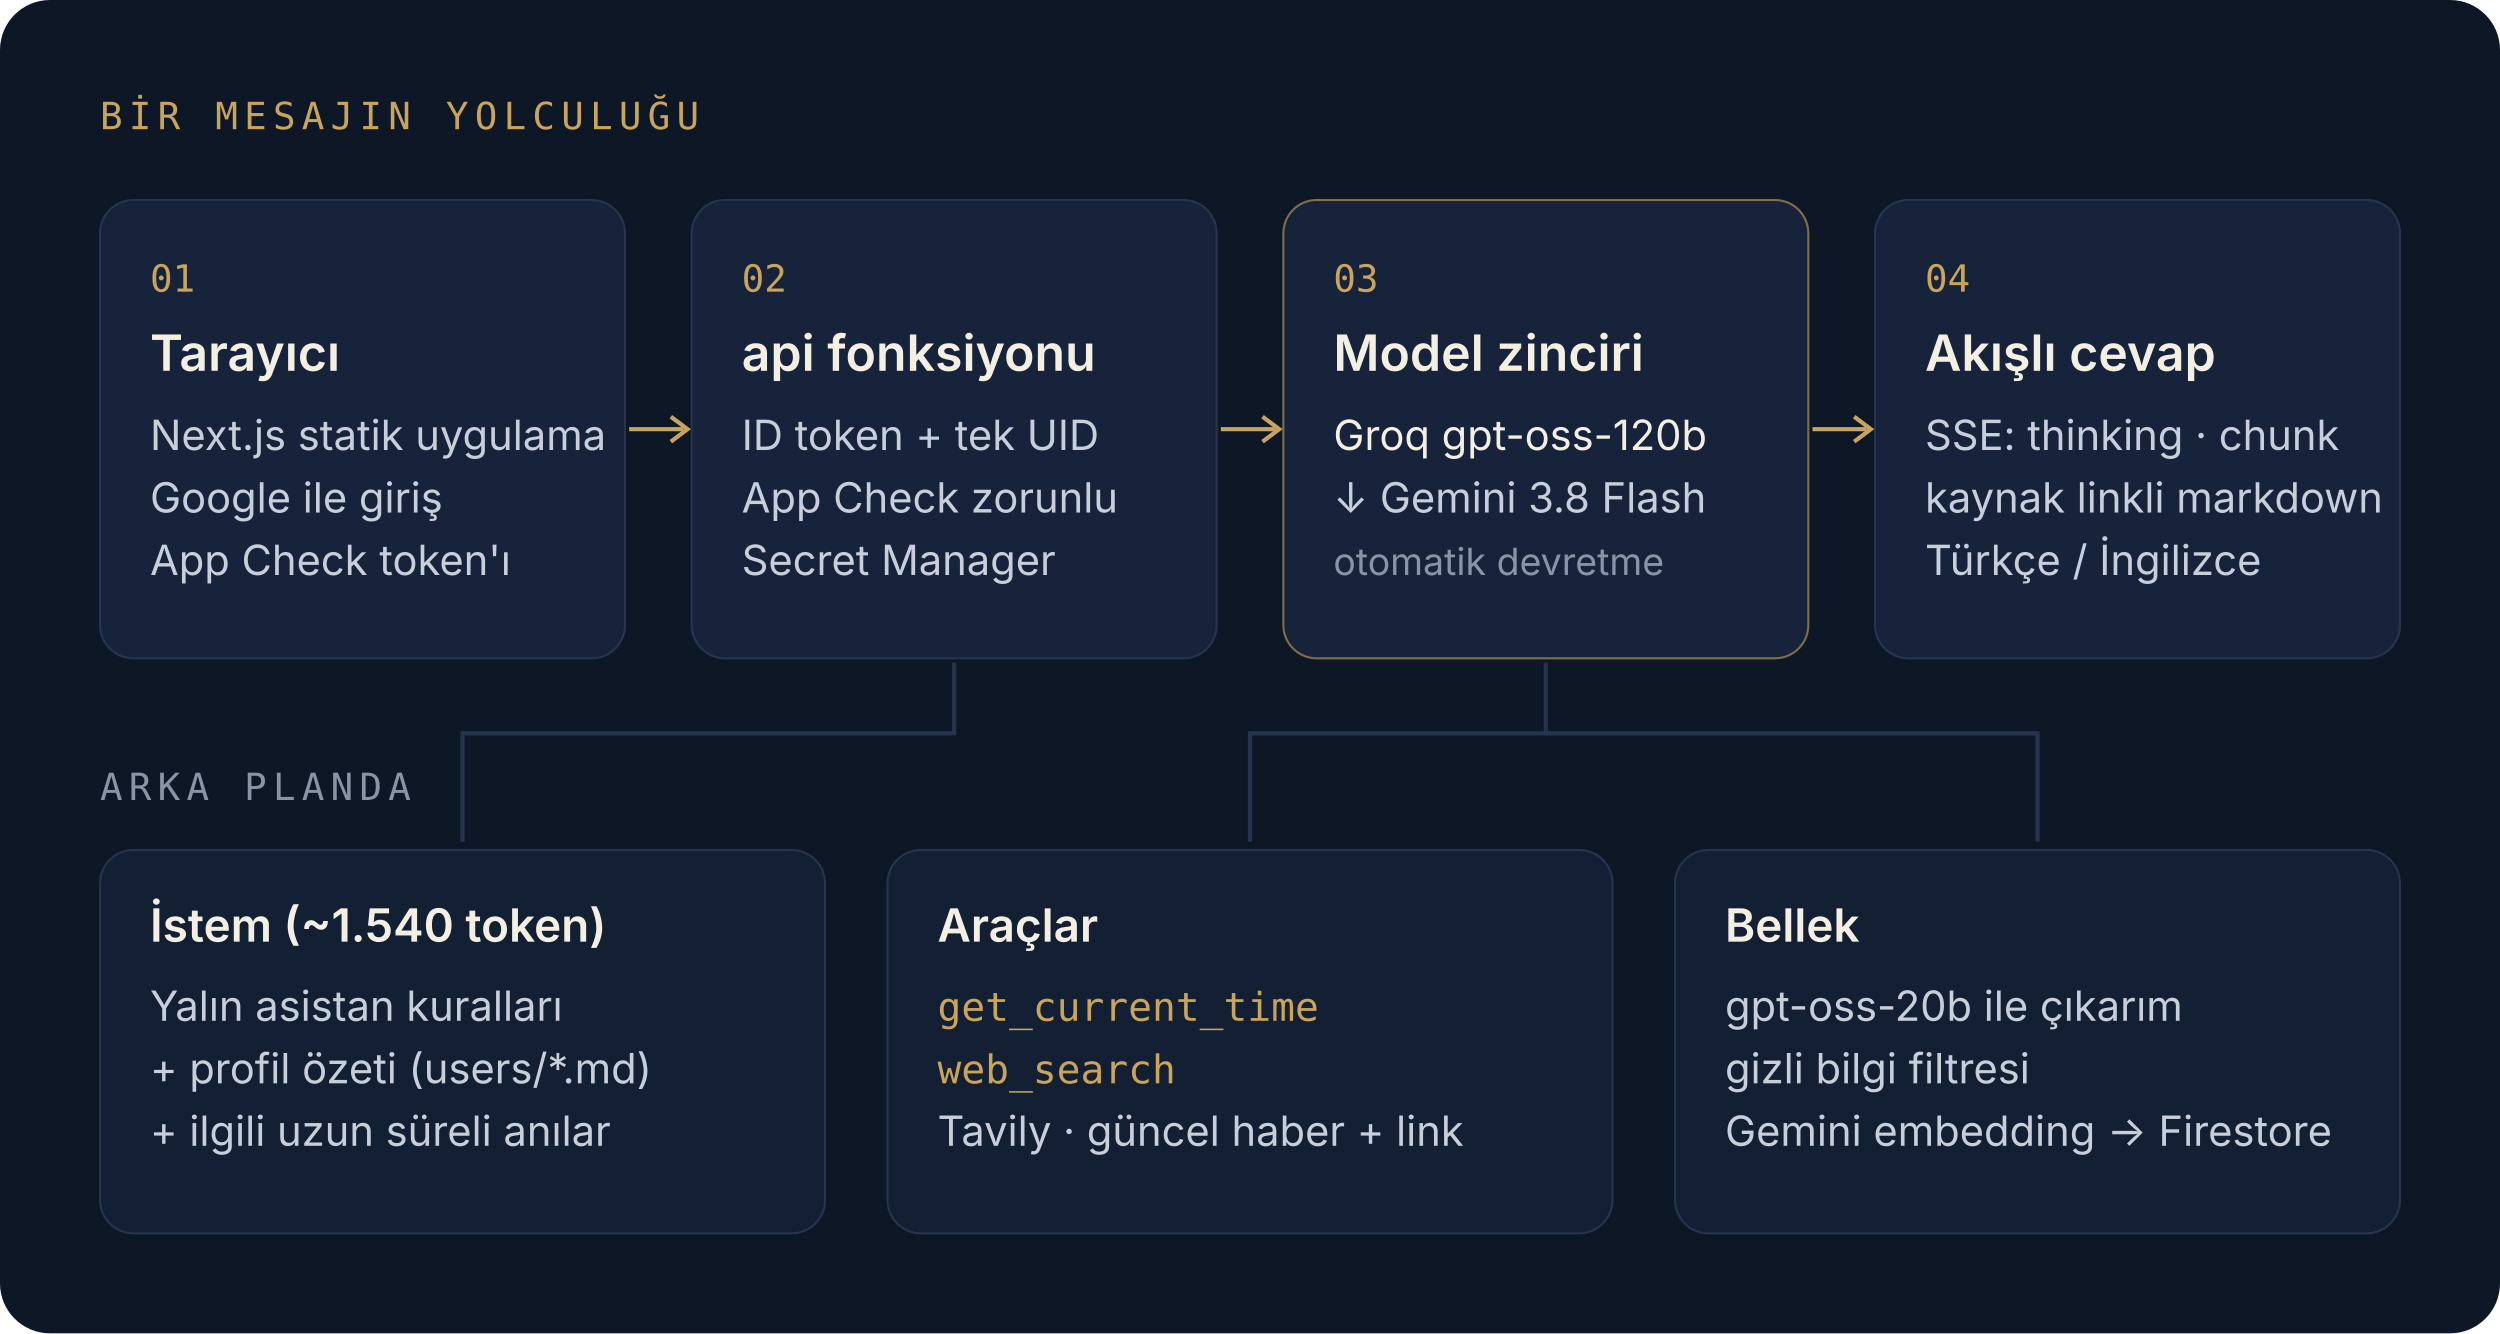
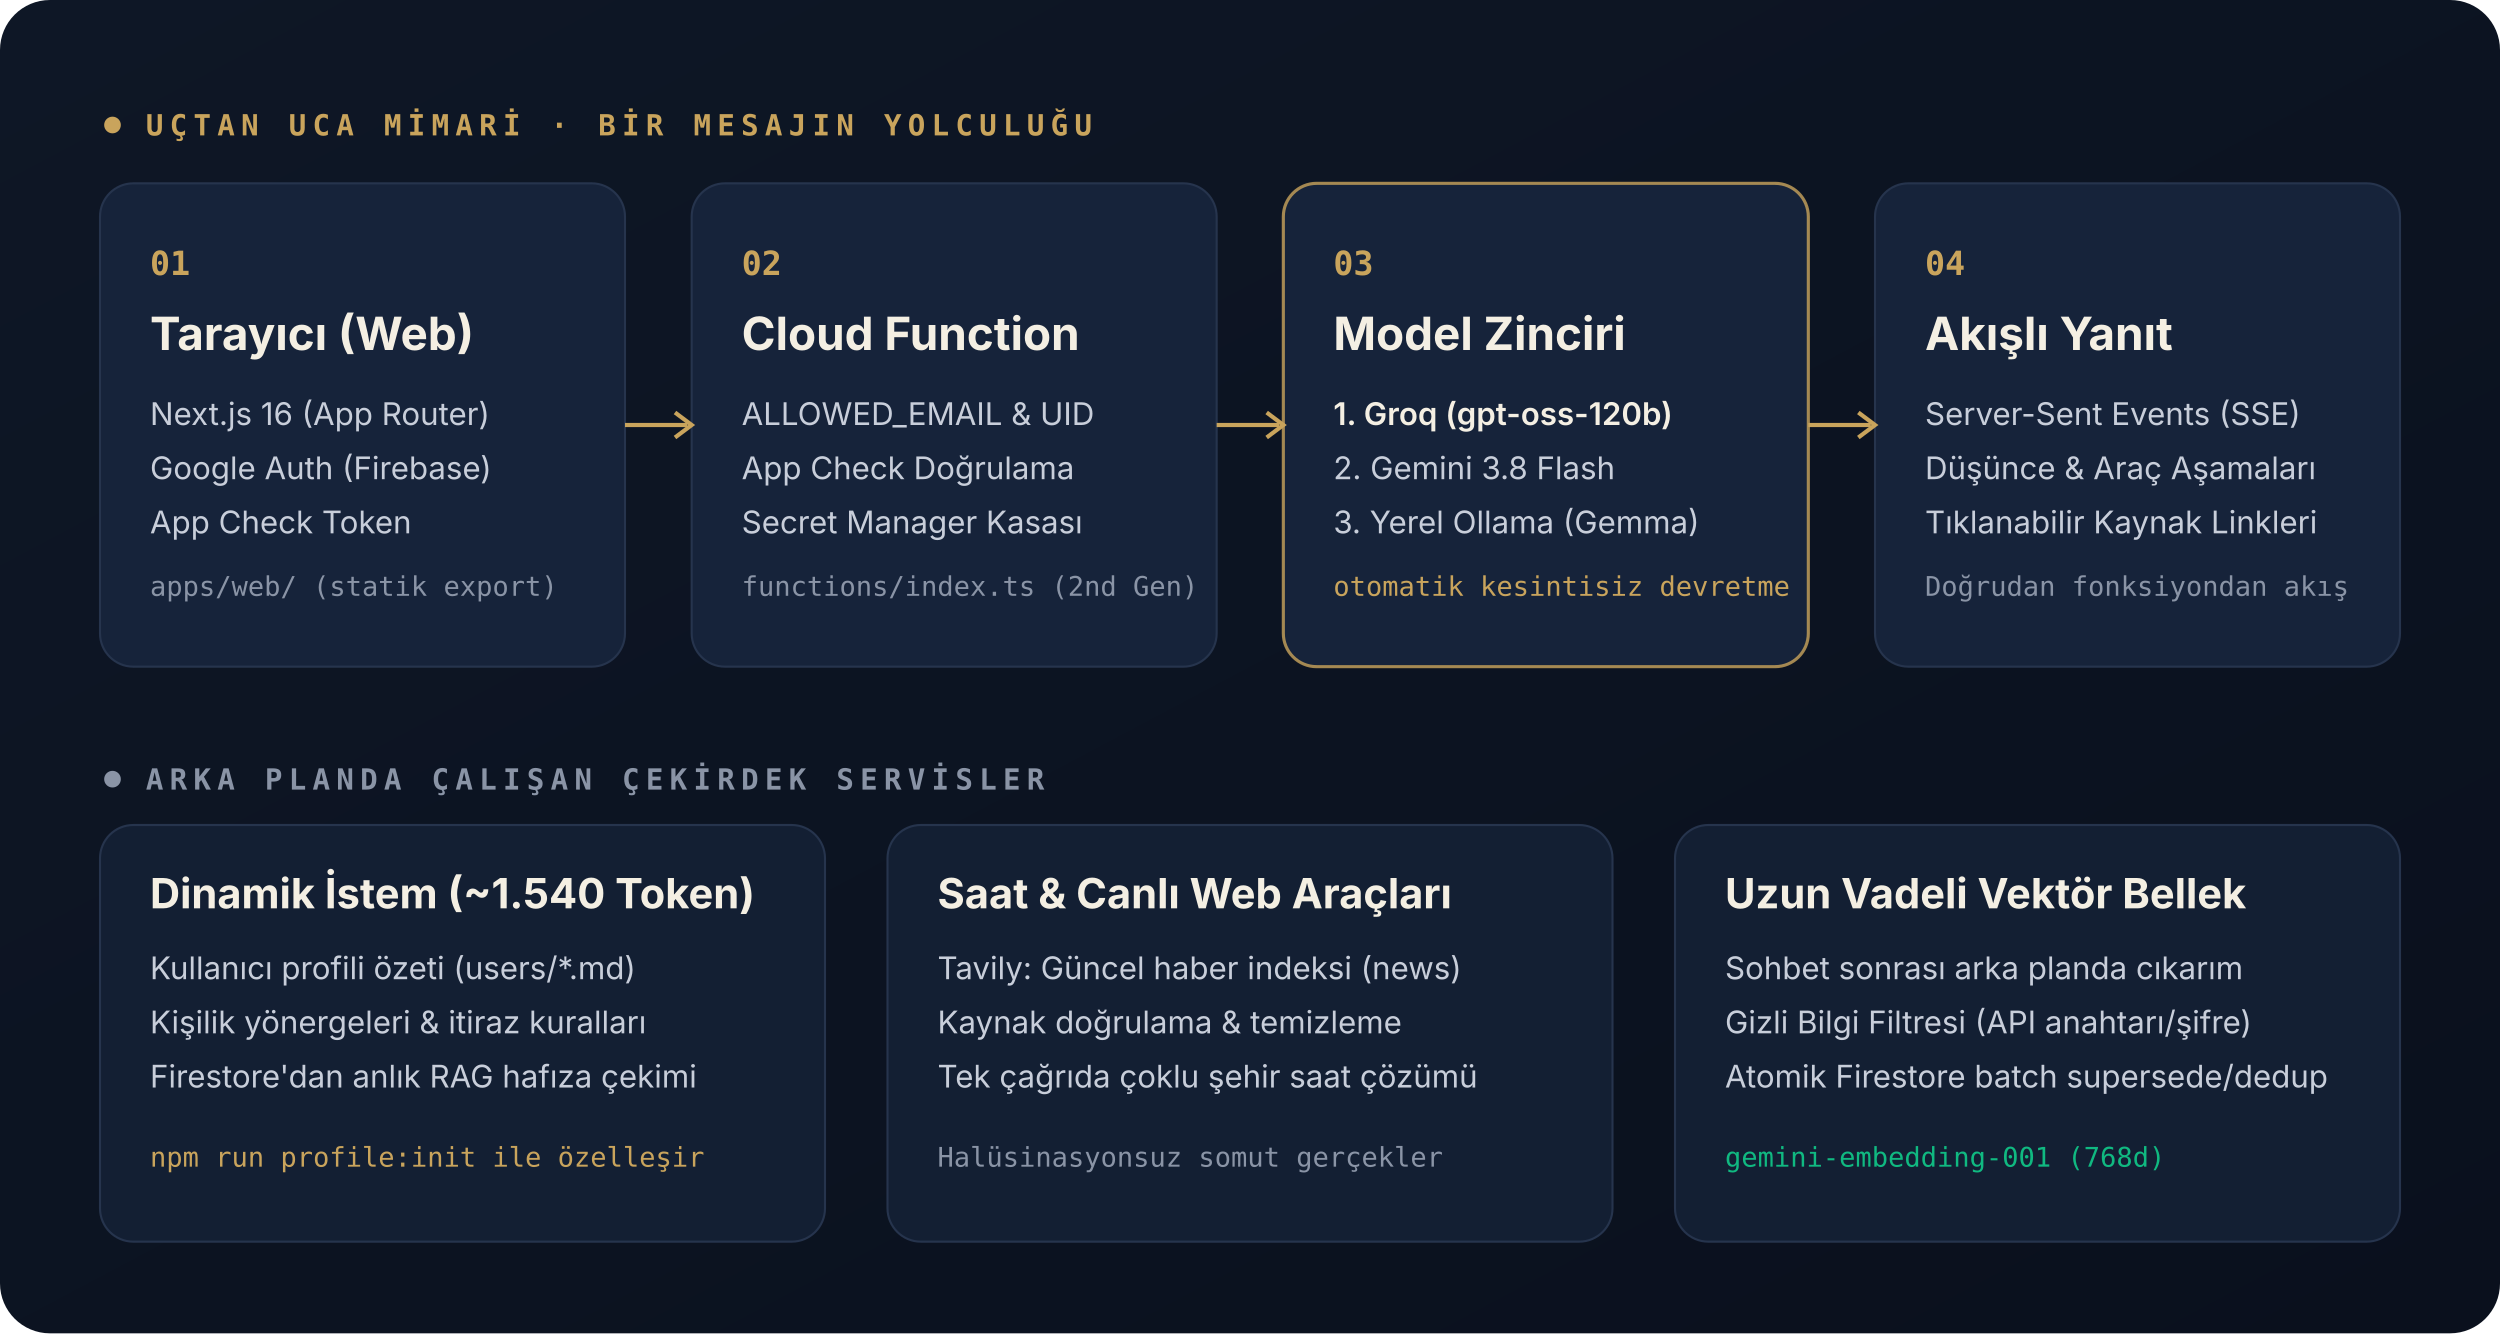
<svg xmlns="http://www.w3.org/2000/svg" width="1200" height="640" viewBox="0 0 1200 640" role="img" aria-labelledby="arch-title arch-desc">
-   <rect width="1200" height="640" rx="24" fill="#0E1726" />
-   <text x="48" y="62" font-family="ui-monospace, SFMono-Regular, Menlo, monospace" font-size="18" letter-spacing="3" fill="#C9A45C">BİR MESAJIN YOLCULUĞU</text>
+   <defs>
+     <linearGradient id="archBg" x1="0%" y1="0%" x2="100%" y2="100%">
+       <stop offset="0%" stop-color="#0E1726" />
+       <stop offset="100%" stop-color="#0A101D" />
+     </linearGradient>
+   </defs>
+   <rect width="1200" height="640" rx="24" fill="url(#archBg)" />
+   <g transform="translate(48 54)">
+     <circle cx="6" cy="6" r="4" fill="#C9A45C" />
+     <text x="22" y="11" font-family="ui-monospace, SFMono-Regular, Menlo, monospace" font-size="14" font-weight="600" letter-spacing="3" fill="#C9A45C">UÇTAN UCA MİMARİ · BİR MESAJIN YOLCULUĞU</text>
+   </g>
  <g id="request-path" font-family="-apple-system, BlinkMacSystemFont, 'Segoe UI', sans-serif">
-     <g transform="translate(48 96)">
-       <rect width="252" height="220" rx="16" fill="#16233A" stroke="#26344D" />
-       <text x="24" y="44" font-family="ui-monospace, SFMono-Regular, Menlo, monospace" font-size="18" fill="#C9A45C">01</text>
-       <text x="24" y="82" font-size="24" font-weight="600" fill="#F4EFE3">Tarayıcı</text>
-       <text x="24" y="120" font-size="20" fill="#C8CEDA">Next.js statik uygulama</text>
-       <text x="24" y="150" font-size="20" fill="#C8CEDA">Google ile giriş</text>
-       <text x="24" y="180" font-size="20" fill="#C8CEDA">App Check token'ı</text>
+     <g transform="translate(48 88)">
+       <rect width="252" height="232" rx="16" fill="#16233A" stroke="#26344D" />
+       <text x="24" y="44" font-family="ui-monospace, SFMono-Regular, Menlo, monospace" font-size="16" font-weight="700" fill="#C9A45C">01</text>
+       <text x="24" y="80" font-size="22" font-weight="700" fill="#F4EFE3">Tarayıcı (Web)</text>
+       <text x="24" y="116" font-size="15" fill="#C8CEDA">Next.js 16 (App Router)</text>
+       <text x="24" y="142" font-size="15" fill="#C8CEDA">Google Auth (Firebase)</text>
+       <text x="24" y="168" font-size="15" fill="#C8CEDA">App Check Token</text>
+       <text x="24" y="198" font-family="ui-monospace, SFMono-Regular, Menlo, monospace" font-size="13" fill="#8A94A6">apps/web/ (statik export)</text>
    </g>
-     <g transform="translate(332 96)">
-       <rect width="252" height="220" rx="16" fill="#16233A" stroke="#26344D" />
-       <text x="24" y="44" font-family="ui-monospace, SFMono-Regular, Menlo, monospace" font-size="18" fill="#C9A45C">02</text>
-       <text x="24" y="82" font-size="24" font-weight="600" fill="#F4EFE3">api fonksiyonu</text>
-       <text x="24" y="120" font-size="20" fill="#C8CEDA">ID token + tek UID</text>
-       <text x="24" y="150" font-size="20" fill="#C8CEDA">App Check zorunlu</text>
-       <text x="24" y="180" font-size="20" fill="#C8CEDA">Secret Manager</text>
+     <g transform="translate(332 88)">
+       <rect width="252" height="232" rx="16" fill="#16233A" stroke="#26344D" />
+       <text x="24" y="44" font-family="ui-monospace, SFMono-Regular, Menlo, monospace" font-size="16" font-weight="700" fill="#C9A45C">02</text>
+       <text x="24" y="80" font-size="22" font-weight="700" fill="#F4EFE3">Cloud Function</text>
+       <text x="24" y="116" font-size="15" fill="#C8CEDA">ALLOWED_EMAIL &amp; UID</text>
+       <text x="24" y="142" font-size="15" fill="#C8CEDA">App Check Doğrulama</text>
+       <text x="24" y="168" font-size="15" fill="#C8CEDA">Secret Manager Kasası</text>
+       <text x="24" y="198" font-family="ui-monospace, SFMono-Regular, Menlo, monospace" font-size="13" fill="#8A94A6">functions/index.ts (2nd Gen)</text>
    </g>
-     <g transform="translate(616 96)">
-       <rect width="252" height="220" rx="16" fill="#16233A" stroke="#C9A45C" stroke-opacity="0.6" />
-       <text x="24" y="44" font-family="ui-monospace, SFMono-Regular, Menlo, monospace" font-size="18" fill="#C9A45C">03</text>
-       <text x="24" y="82" font-size="24" font-weight="600" fill="#F4EFE3">Model zinciri</text>
-       <text x="24" y="120" font-size="20" fill="#F4EFE3">Groq gpt-oss-120b</text>
-       <text x="24" y="150" font-size="20" fill="#C8CEDA">↓ Gemini 3.8 Flash</text>
-       <text x="24" y="180" font-size="18" fill="#8A94A6">otomatik devretme</text>
+     <g transform="translate(616 88)">
+       <rect width="252" height="232" rx="16" fill="#16233A" stroke="#C9A45C" stroke-width="1.5" stroke-opacity="0.8" />
+       <text x="24" y="44" font-family="ui-monospace, SFMono-Regular, Menlo, monospace" font-size="16" font-weight="700" fill="#C9A45C">03</text>
+       <text x="24" y="80" font-size="22" font-weight="700" fill="#F4EFE3">Model Zinciri</text>
+       <text x="24" y="116" font-size="15" font-weight="600" fill="#F4EFE3">1. Groq (gpt-oss-120b)</text>
+       <text x="24" y="142" font-size="15" fill="#C8CEDA">2. Gemini 3.8 Flash</text>
+       <text x="24" y="168" font-size="15" fill="#C8CEDA">3. Yerel Ollama (Gemma)</text>
+       <text x="24" y="198" font-family="ui-monospace, SFMono-Regular, Menlo, monospace" font-size="13" fill="#C9A45C">otomatik kesintisiz devretme</text>
    </g>
-     <g transform="translate(900 96)">
-       <rect width="252" height="220" rx="16" fill="#16233A" stroke="#26344D" />
-       <text x="24" y="44" font-family="ui-monospace, SFMono-Regular, Menlo, monospace" font-size="18" fill="#C9A45C">04</text>
-       <text x="24" y="82" font-size="24" font-weight="600" fill="#F4EFE3">Akışlı cevap</text>
-       <text x="24" y="120" font-size="20" fill="#C8CEDA">SSE: thinking · chunk</text>
-       <text x="24" y="150" font-size="20" fill="#C8CEDA">kaynak linkli markdown</text>
-       <text x="24" y="180" font-size="20" fill="#C8CEDA">Türkçe / İngilizce</text>
+     <g transform="translate(900 88)">
+       <rect width="252" height="232" rx="16" fill="#16233A" stroke="#26344D" />
+       <text x="24" y="44" font-family="ui-monospace, SFMono-Regular, Menlo, monospace" font-size="16" font-weight="700" fill="#C9A45C">04</text>
+       <text x="24" y="80" font-size="22" font-weight="700" fill="#F4EFE3">Akışlı Yanıt</text>
+       <text x="24" y="116" font-size="15" fill="#C8CEDA">Server-Sent Events (SSE)</text>
+       <text x="24" y="142" font-size="15" fill="#C8CEDA">Düşünce &amp; Araç Aşamaları</text>
+       <text x="24" y="168" font-size="15" fill="#C8CEDA">Tıklanabilir Kaynak Linkleri</text>
+       <text x="24" y="198" font-family="ui-monospace, SFMono-Regular, Menlo, monospace" font-size="13" fill="#8A94A6">Doğrudan fonksiyondan akış</text>
    </g>
    <g stroke="#C9A45C" stroke-width="2" fill="none">
-       <path d="M302 206 H328" />
-       <path d="M322 200 L330 206 L322 212" />
-       <path d="M586 206 H612" />
-       <path d="M606 200 L614 206 L606 212" />
-       <path d="M870 206 H896" />
-       <path d="M890 200 L898 206 L890 212" />
+       <path d="M300 204 H330" />
+       <path d="M324 198 L332 204 L324 210" />
+       <path d="M584 204 H614" />
+       <path d="M608 198 L616 204 L608 210" />
+       <path d="M868 204 H898" />
+       <path d="M892 198 L900 204 L892 210" />
    </g>
  </g>
-   <text x="48" y="384" font-family="ui-monospace, SFMono-Regular, Menlo, monospace" font-size="18" letter-spacing="3" fill="#8A94A6">ARKA PLANDA</text>
+   <g transform="translate(48 368)">
+     <circle cx="6" cy="6" r="4" fill="#8A94A6" />
+     <text x="22" y="11" font-family="ui-monospace, SFMono-Regular, Menlo, monospace" font-size="14" font-weight="600" letter-spacing="3" fill="#8A94A6">ARKA PLANDA ÇALIŞAN ÇEKİRDEK SERVİSLER</text>
+   </g>
  <g id="background-work" font-family="-apple-system, BlinkMacSystemFont, 'Segoe UI', sans-serif">
-     <g transform="translate(48 408)">
-       <rect width="348" height="184" rx="16" fill="#131F33" stroke="#26344D" />
-       <text x="24" y="44" font-size="22" font-weight="600" fill="#F4EFE3">İstem (~1.540 token)</text>
-       <text x="24" y="82" font-size="20" fill="#C8CEDA">Yalın asistan kuralları</text>
-       <text x="24" y="112" font-size="20" fill="#C8CEDA">+ profil özeti (users/*.md)</text>
-       <text x="24" y="142" font-size="20" fill="#C8CEDA">+ ilgili uzun süreli anılar</text>
+     <g transform="translate(48 396)">
+       <rect width="348" height="200" rx="16" fill="#131F33" stroke="#26344D" />
+       <text x="24" y="40" font-size="20" font-weight="700" fill="#F4EFE3">Dinamik İstem (~1.540 Token)</text>
+       <text x="24" y="74" font-size="15" fill="#C8CEDA">Kullanıcı profili özeti (users/*.md)</text>
+       <text x="24" y="100" font-size="15" fill="#C8CEDA">Kişilik yönergeleri &amp; itiraz kuralları</text>
+       <text x="24" y="126" font-size="15" fill="#C8CEDA">Firestore'dan anlık RAG hafıza çekimi</text>
+       <text x="24" y="164" font-family="ui-monospace, SFMono-Regular, Menlo, monospace" font-size="13" fill="#C9A45C">npm run profile:init ile özelleşir</text>
    </g>
-     <g transform="translate(426 408)">
-       <rect width="348" height="184" rx="16" fill="#131F33" stroke="#26344D" />
-       <text x="24" y="44" font-size="22" font-weight="600" fill="#F4EFE3">Araçlar</text>
-       <text x="24" y="82" font-family="ui-monospace, SFMono-Regular, Menlo, monospace" font-size="19" fill="#C9A45C">get_current_time</text>
-       <text x="24" y="112" font-family="ui-monospace, SFMono-Regular, Menlo, monospace" font-size="19" fill="#C9A45C">web_search</text>
-       <text x="24" y="142" font-size="20" fill="#C8CEDA">Tavily · güncel haber + link</text>
+     <g transform="translate(426 396)">
+       <rect width="348" height="200" rx="16" fill="#131F33" stroke="#26344D" />
+       <text x="24" y="40" font-size="20" font-weight="700" fill="#F4EFE3">Saat &amp; Canlı Web Araçları</text>
+       <text x="24" y="74" font-size="15" fill="#C8CEDA">Tavily: Güncel haber indeksi (news)</text>
+       <text x="24" y="100" font-size="15" fill="#C8CEDA">Kaynak doğrulama &amp; temizleme</text>
+       <text x="24" y="126" font-size="15" fill="#C8CEDA">Tek çağrıda çoklu şehir saat çözümü</text>
+       <text x="24" y="164" font-family="ui-monospace, SFMono-Regular, Menlo, monospace" font-size="13" fill="#8A94A6">Halüsinasyonsuz somut gerçekler</text>
    </g>
-     <g transform="translate(804 408)">
-       <rect width="348" height="184" rx="16" fill="#131F33" stroke="#26344D" />
-       <text x="24" y="44" font-size="22" font-weight="600" fill="#F4EFE3">Bellek</text>
-       <text x="24" y="82" font-size="20" fill="#C8CEDA">gpt-oss-20b ile çıkarım</text>
-       <text x="24" y="112" font-size="20" fill="#C8CEDA">gizli bilgi filtresi</text>
-       <text x="24" y="142" font-size="20" fill="#C8CEDA">Gemini embedding → Firestore</text>
-     </g>
-     <g stroke="#26344D" stroke-width="2" fill="none">
-       <path d="M458 318 V352 H222 V404" />
-       <path d="M742 318 V352 H600 V404" />
-       <path d="M742 352 H978 V404" />
+     <g transform="translate(804 396)">
+       <rect width="348" height="200" rx="16" fill="#131F33" stroke="#26344D" />
+       <text x="24" y="40" font-size="20" font-weight="700" fill="#F4EFE3">Uzun Vadeli Vektör Bellek</text>
+       <text x="24" y="74" font-size="15" fill="#C8CEDA">Sohbet sonrası arka planda cıkarım</text>
+       <text x="24" y="100" font-size="15" fill="#C8CEDA">Gizli Bilgi Filtresi (API anahtarı/şifre)</text>
+       <text x="24" y="126" font-size="15" fill="#C8CEDA">Atomik Firestore batch supersede/dedup</text>
+       <text x="24" y="164" font-family="ui-monospace, SFMono-Regular, Menlo, monospace" font-size="13" fill="#10B981">gemini-embedding-001 (768d)</text>
    </g>
  </g>
</svg>
